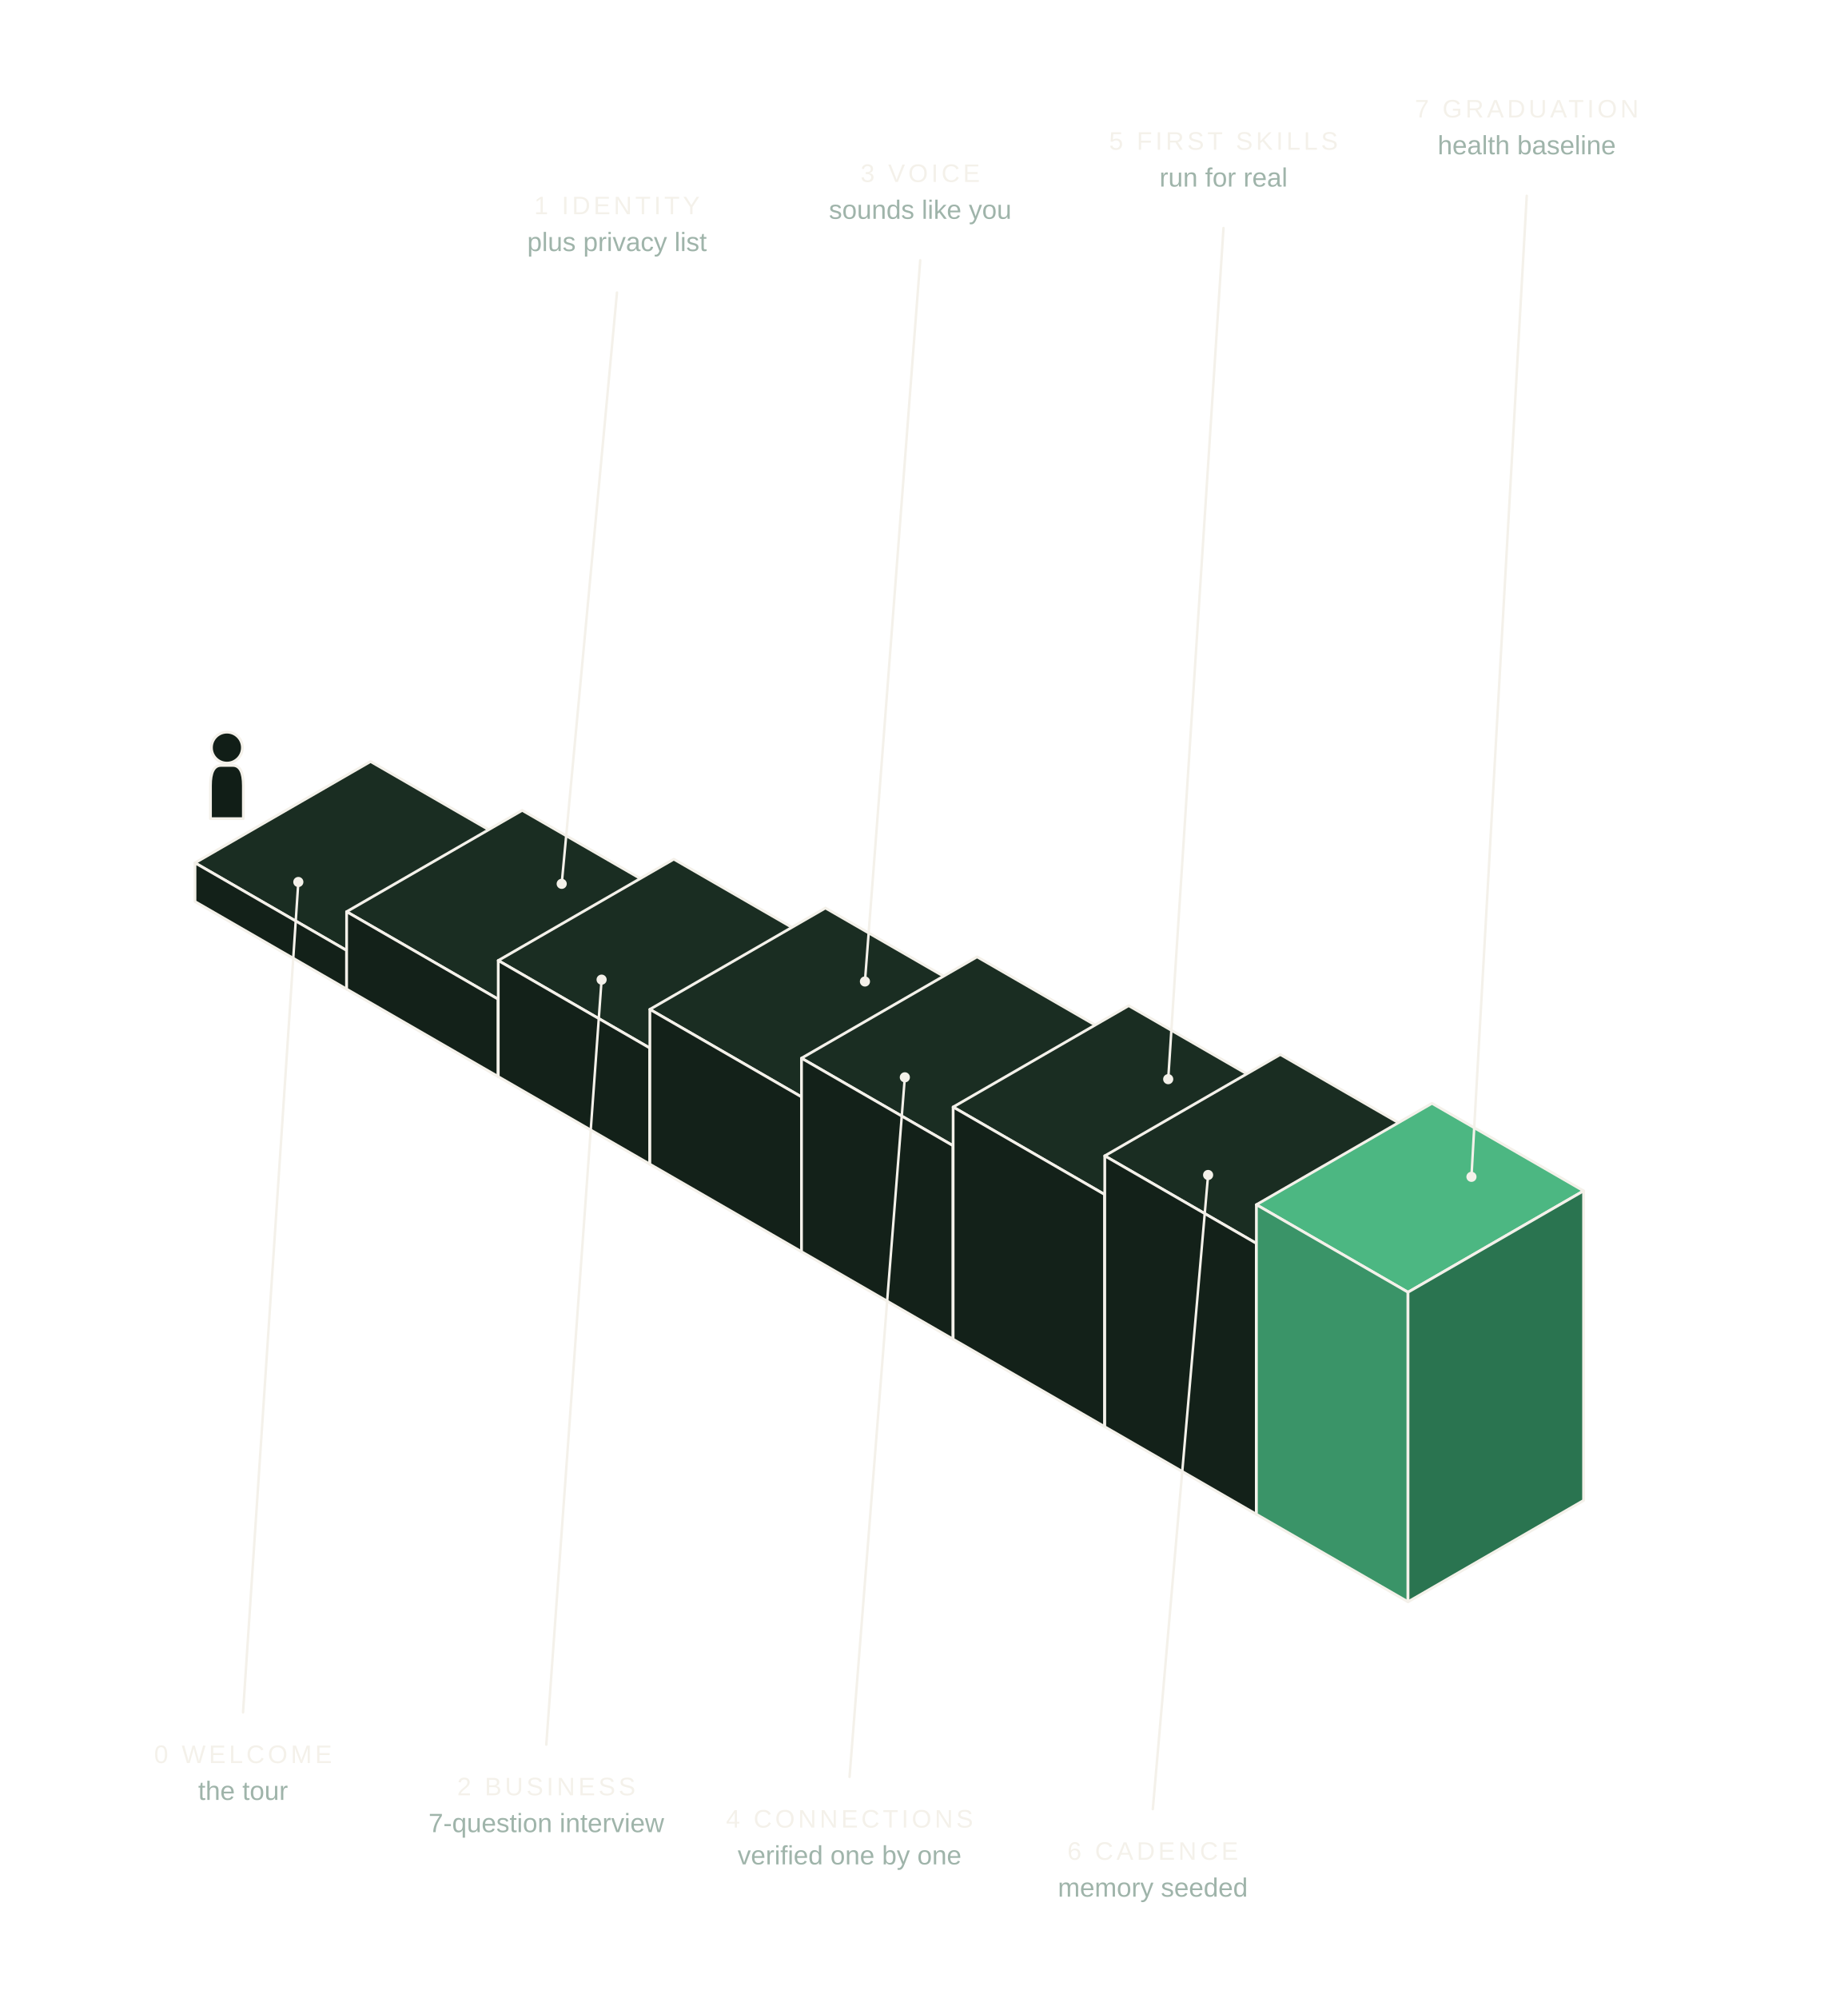
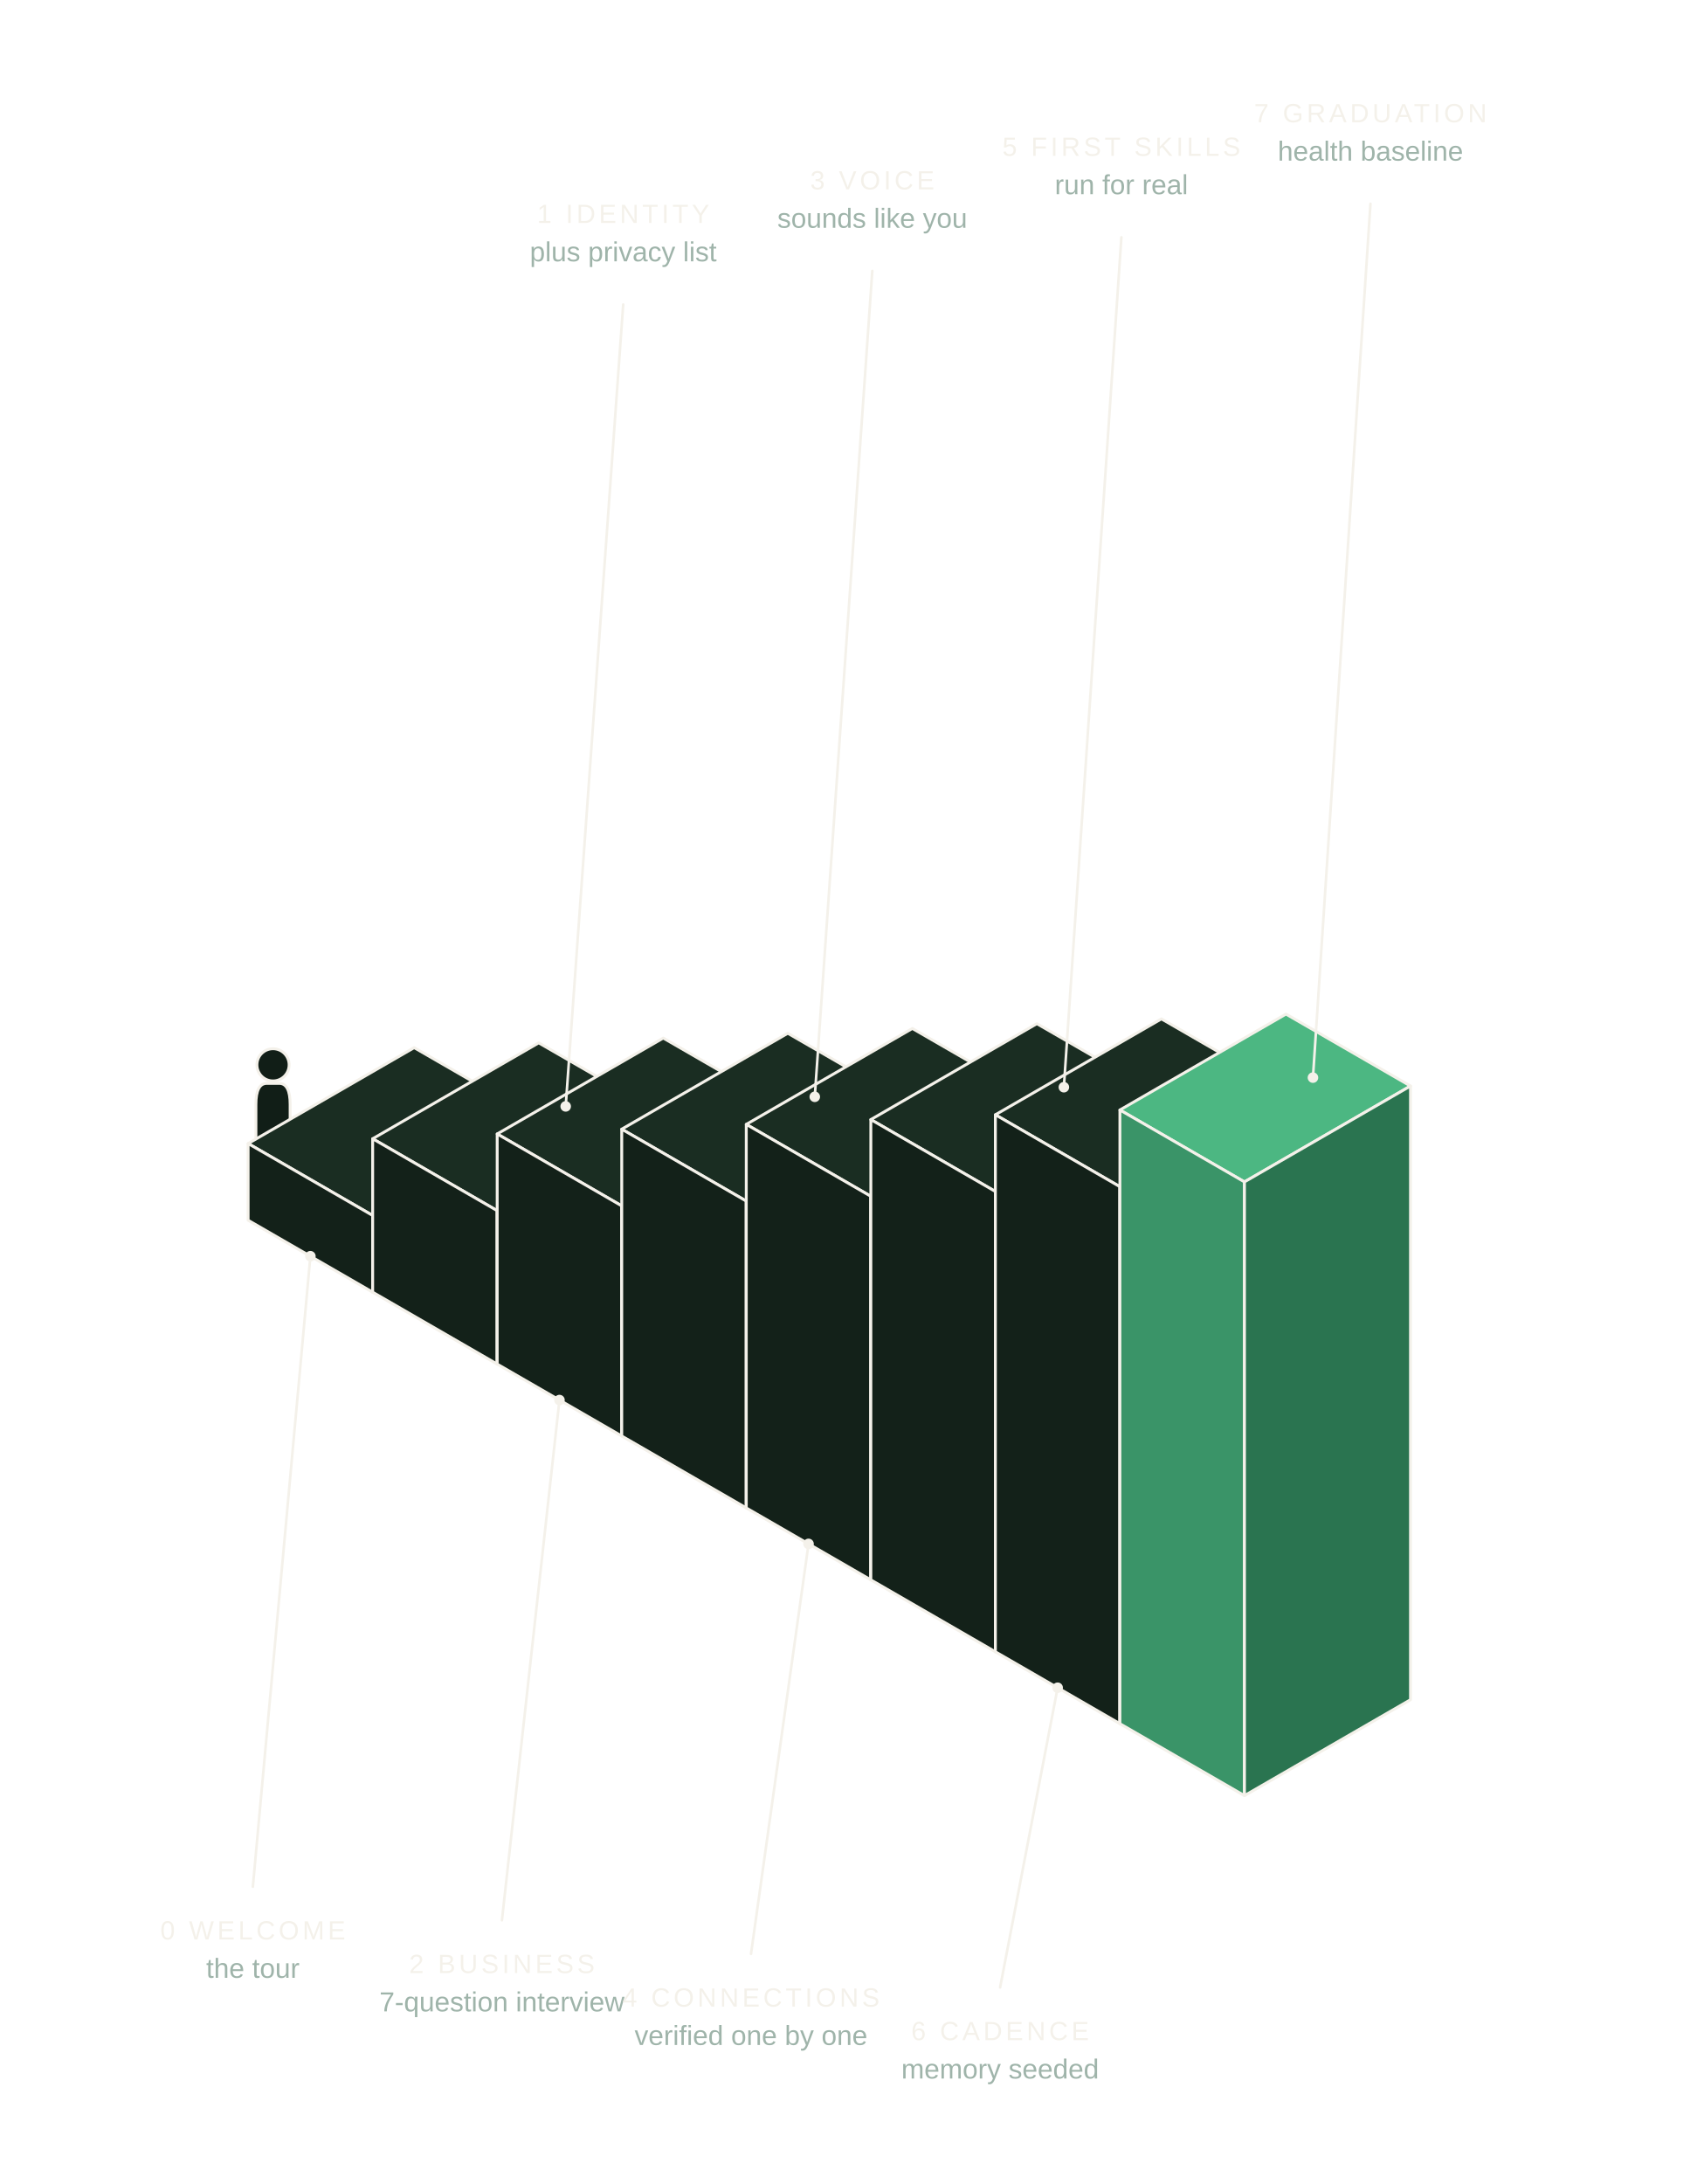
- <svg xmlns="http://www.w3.org/2000/svg" viewBox="-160.85 -347.4 801.87 867.4" width="100%" role="img" aria-labelledby="onboarding-phases-t onboarding-phases-d" style="display:block;height:auto;max-width:100%" stroke-linejoin="round" stroke-linecap="round">
+ <svg xmlns="http://www.w3.org/2000/svg" viewBox="-172.8 -469 710.94 911" width="100%" role="img" aria-labelledby="onboarding-phases-t onboarding-phases-d" style="display:block;height:auto;max-width:100%" stroke-linejoin="round" stroke-linecap="round">
  <defs>
    <marker id="arrow" viewBox="0 0 10 10" refX="9" refY="5" markerWidth="8" markerHeight="8" orient="auto-start-reverse">
      <path d="M1,1 L9,5 L1,9" fill="none" stroke="#f4f1ea" stroke-width="1.2" stroke-linejoin="round" />
    </marker>
    <marker id="arrow-accent" viewBox="0 0 10 10" refX="9" refY="5" markerWidth="8" markerHeight="8" orient="auto-start-reverse">
      <path d="M1,1 L9,5 L1,9" fill="none" stroke="#4cb782" stroke-width="1.3" stroke-linejoin="round" />
    </marker>
  </defs>
-   <path d="M-69.49,8 L-69.49,-6.32 Q-69.49,-15.1 -64.92,-15.1 L-59.78,-15.1 Q-55.21,-15.1 -55.21,-6.32 L-55.21,8 Z" fill="#111e17" stroke="#f4f1ea" stroke-width="1.2" />
-   <ellipse cx="-62.35" cy="-22.83" rx="6.72" ry="6.72" fill="#111e17" stroke="#f4f1ea" stroke-width="1.2" />
-   <polygon points="0,-16.8 65.82,21.2 -10.39,65.2 -76.21,27.2" fill="#1a2d22" stroke="#f4f1ea" stroke-width="1.2" />
-   <polygon points="-76.21,27.2 -10.39,65.2 -10.39,82 -76.21,44" fill="#132119" stroke="#f4f1ea" stroke-width="1.2" />
-   <polygon points="65.82,21.2 -10.39,65.2 -10.39,82 65.82,38" fill="#0d1812" stroke="#f4f1ea" stroke-width="1.2" />
-   <polygon points="65.82,4.4 131.64,42.4 55.43,86.4 -10.39,48.4" fill="#1a2d22" stroke="#f4f1ea" stroke-width="1.2" />
-   <polygon points="-10.39,48.4 55.43,86.4 55.43,120 -10.39,82" fill="#132119" stroke="#f4f1ea" stroke-width="1.2" />
-   <polygon points="131.64,42.4 55.43,86.4 55.43,120 131.64,76" fill="#0d1812" stroke="#f4f1ea" stroke-width="1.2" />
-   <polygon points="131.64,25.6 197.45,63.6 121.24,107.6 55.43,69.6" fill="#1a2d22" stroke="#f4f1ea" stroke-width="1.2" />
-   <polygon points="55.43,69.6 121.24,107.6 121.24,158 55.43,120" fill="#132119" stroke="#f4f1ea" stroke-width="1.2" />
-   <polygon points="197.45,63.6 121.24,107.6 121.24,158 197.45,114" fill="#0d1812" stroke="#f4f1ea" stroke-width="1.2" />
-   <polygon points="197.45,46.8 263.27,84.8 187.06,128.8 121.24,90.8" fill="#1a2d22" stroke="#f4f1ea" stroke-width="1.2" />
-   <polygon points="121.24,90.8 187.06,128.8 187.06,196 121.24,158" fill="#132119" stroke="#f4f1ea" stroke-width="1.2" />
-   <polygon points="263.27,84.8 187.06,128.8 187.06,196 263.27,152" fill="#0d1812" stroke="#f4f1ea" stroke-width="1.2" />
-   <polygon points="263.27,68 329.09,106 252.88,150 187.06,112" fill="#1a2d22" stroke="#f4f1ea" stroke-width="1.2" />
-   <polygon points="187.06,112 252.88,150 252.88,234 187.06,196" fill="#132119" stroke="#f4f1ea" stroke-width="1.2" />
-   <polygon points="329.09,106 252.88,150 252.88,234 329.09,190" fill="#0d1812" stroke="#f4f1ea" stroke-width="1.2" />
-   <polygon points="329.09,89.2 394.91,127.2 318.7,171.2 252.88,133.2" fill="#1a2d22" stroke="#f4f1ea" stroke-width="1.2" />
-   <polygon points="252.88,133.2 318.7,171.2 318.7,272 252.88,234" fill="#132119" stroke="#f4f1ea" stroke-width="1.2" />
-   <polygon points="394.91,127.2 318.7,171.2 318.7,272 394.91,228" fill="#0d1812" stroke="#f4f1ea" stroke-width="1.2" />
-   <polygon points="394.91,110.4 460.73,148.4 384.52,192.4 318.7,154.4" fill="#1a2d22" stroke="#f4f1ea" stroke-width="1.2" />
-   <polygon points="318.7,154.4 384.52,192.4 384.52,310 318.7,272" fill="#132119" stroke="#f4f1ea" stroke-width="1.2" />
-   <polygon points="460.73,148.4 384.52,192.4 384.52,310 460.73,266" fill="#0d1812" stroke="#f4f1ea" stroke-width="1.2" />
-   <polygon points="460.73,131.6 526.54,169.6 450.33,213.6 384.52,175.6" fill="#4cb782" stroke="#f4f1ea" stroke-width="1.2" />
-   <polygon points="384.52,175.6 450.33,213.6 450.33,348 384.52,310" fill="#3a9468" stroke="#f4f1ea" stroke-width="1.2" />
-   <polygon points="526.54,169.6 450.33,213.6 450.33,348 526.54,304" fill="#2a7450" stroke="#f4f1ea" stroke-width="1.2" />
-   <line x1="-31.35" y1="35.5" x2="-55.35" y2="396" stroke="#f4f1ea" stroke-width="1.08" />
-   <ellipse cx="-31.35" cy="35.5" rx="2.2" ry="2.2" fill="#f4f1ea" stroke="none" stroke-width="1.2" />
-   <text x="-55.35" y="418" font-family="Switzer, 'SF Pro Text', 'Helvetica Neue', Arial, sans-serif" font-size="11" font-weight="500" fill="#f4f1ea" text-anchor="middle" letter-spacing="1.4">0  WELCOME</text>
-   <text x="-55.35" y="434" font-family="Switzer, 'SF Pro Text', 'Helvetica Neue', Arial, sans-serif" font-size="11.5" font-weight="400" fill="#9fb4aa" text-anchor="middle">the tour</text>
-   <line x1="82.97" y1="36.3" x2="106.97" y2="-220.4" stroke="#f4f1ea" stroke-width="1.08" />
-   <ellipse cx="82.97" cy="36.3" rx="2.2" ry="2.2" fill="#f4f1ea" stroke="none" stroke-width="1.2" />
-   <text x="106.97" y="-254.4" font-family="Switzer, 'SF Pro Text', 'Helvetica Neue', Arial, sans-serif" font-size="11" font-weight="500" fill="#f4f1ea" text-anchor="middle" letter-spacing="1.4">1  IDENTITY</text>
-   <text x="106.97" y="-238.4" font-family="Switzer, 'SF Pro Text', 'Helvetica Neue', Arial, sans-serif" font-size="11.5" font-weight="400" fill="#9fb4aa" text-anchor="middle">plus privacy list</text>
-   <line x1="100.29" y1="77.9" x2="76.29" y2="410" stroke="#f4f1ea" stroke-width="1.08" />
-   <ellipse cx="100.29" cy="77.9" rx="2.2" ry="2.2" fill="#f4f1ea" stroke="none" stroke-width="1.2" />
-   <text x="76.29" y="432" font-family="Switzer, 'SF Pro Text', 'Helvetica Neue', Arial, sans-serif" font-size="11" font-weight="500" fill="#f4f1ea" text-anchor="middle" letter-spacing="1.4">2  BUSINESS</text>
-   <text x="76.29" y="448" font-family="Switzer, 'SF Pro Text', 'Helvetica Neue', Arial, sans-serif" font-size="11.5" font-weight="400" fill="#9fb4aa" text-anchor="middle">7-question interview</text>
-   <line x1="214.6" y1="78.7" x2="238.6" y2="-234.4" stroke="#f4f1ea" stroke-width="1.08" />
-   <ellipse cx="214.6" cy="78.7" rx="2.2" ry="2.2" fill="#f4f1ea" stroke="none" stroke-width="1.2" />
-   <text x="238.6" y="-268.4" font-family="Switzer, 'SF Pro Text', 'Helvetica Neue', Arial, sans-serif" font-size="11" font-weight="500" fill="#f4f1ea" text-anchor="middle" letter-spacing="1.4">3  VOICE</text>
-   <text x="238.6" y="-252.4" font-family="Switzer, 'SF Pro Text', 'Helvetica Neue', Arial, sans-serif" font-size="11.5" font-weight="400" fill="#9fb4aa" text-anchor="middle">sounds like you</text>
-   <line x1="231.92" y1="120.3" x2="207.92" y2="424" stroke="#f4f1ea" stroke-width="1.08" />
-   <ellipse cx="231.92" cy="120.3" rx="2.2" ry="2.2" fill="#f4f1ea" stroke="none" stroke-width="1.2" />
-   <text x="207.92" y="446" font-family="Switzer, 'SF Pro Text', 'Helvetica Neue', Arial, sans-serif" font-size="11" font-weight="500" fill="#f4f1ea" text-anchor="middle" letter-spacing="1.4">4  CONNECTIONS</text>
-   <text x="207.92" y="462" font-family="Switzer, 'SF Pro Text', 'Helvetica Neue', Arial, sans-serif" font-size="11.5" font-weight="400" fill="#9fb4aa" text-anchor="middle">verified one by one</text>
-   <line x1="346.24" y1="121.1" x2="370.24" y2="-248.4" stroke="#f4f1ea" stroke-width="1.08" />
-   <ellipse cx="346.24" cy="121.1" rx="2.2" ry="2.2" fill="#f4f1ea" stroke="none" stroke-width="1.2" />
-   <text x="370.24" y="-282.4" font-family="Switzer, 'SF Pro Text', 'Helvetica Neue', Arial, sans-serif" font-size="11" font-weight="500" fill="#f4f1ea" text-anchor="middle" letter-spacing="1.4">5  FIRST SKILLS</text>
-   <text x="370.24" y="-266.4" font-family="Switzer, 'SF Pro Text', 'Helvetica Neue', Arial, sans-serif" font-size="11.5" font-weight="400" fill="#9fb4aa" text-anchor="middle">run for real</text>
-   <line x1="363.56" y1="162.7" x2="339.56" y2="438" stroke="#f4f1ea" stroke-width="1.08" />
-   <ellipse cx="363.56" cy="162.7" rx="2.2" ry="2.2" fill="#f4f1ea" stroke="none" stroke-width="1.2" />
-   <text x="339.56" y="460" font-family="Switzer, 'SF Pro Text', 'Helvetica Neue', Arial, sans-serif" font-size="11" font-weight="500" fill="#f4f1ea" text-anchor="middle" letter-spacing="1.4">6  CADENCE</text>
-   <text x="339.56" y="476" font-family="Switzer, 'SF Pro Text', 'Helvetica Neue', Arial, sans-serif" font-size="11.5" font-weight="400" fill="#9fb4aa" text-anchor="middle">memory seeded</text>
-   <line x1="477.87" y1="163.5" x2="501.87" y2="-262.4" stroke="#f4f1ea" stroke-width="1.08" />
-   <ellipse cx="477.87" cy="163.5" rx="2.2" ry="2.2" fill="#f4f1ea" stroke="none" stroke-width="1.2" />
-   <text x="501.87" y="-296.4" font-family="Switzer, 'SF Pro Text', 'Helvetica Neue', Arial, sans-serif" font-size="11" font-weight="500" fill="#f4f1ea" text-anchor="middle" letter-spacing="1.4">7  GRADUATION</text>
-   <text x="501.87" y="-280.4" font-family="Switzer, 'SF Pro Text', 'Helvetica Neue', Arial, sans-serif" font-size="11.5" font-weight="400" fill="#9fb4aa" text-anchor="middle">health baseline</text>
+   <path d="M-66.03,6 L-66.03,-8.32 Q-66.03,-17.1 -61.46,-17.1 L-56.32,-17.1 Q-51.75,-17.1 -51.75,-8.32 L-51.75,6 Z" fill="#111e17" stroke="#f4f1ea" stroke-width="1.2" />
+   <ellipse cx="-58.89" cy="-24.83" rx="6.72" ry="6.72" fill="#111e17" stroke="#f4f1ea" stroke-width="1.2" />
+   <polygon points="0,-32 51.96,-2 -17.32,38 -69.28,8" fill="#1a2d22" stroke="#f4f1ea" stroke-width="1.2" />
+   <polygon points="-69.28,8 -17.32,38 -17.32,70 -69.28,40" fill="#132119" stroke="#f4f1ea" stroke-width="1.2" />
+   <polygon points="51.96,-2 -17.32,38 -17.32,70 51.96,30" fill="#0d1812" stroke="#f4f1ea" stroke-width="1.2" />
+   <polygon points="51.96,-34 103.92,-4 34.64,36 -17.32,6" fill="#1a2d22" stroke="#f4f1ea" stroke-width="1.2" />
+   <polygon points="-17.32,6 34.64,36 34.64,100 -17.32,70" fill="#132119" stroke="#f4f1ea" stroke-width="1.2" />
+   <polygon points="103.92,-4 34.64,36 34.64,100 103.92,60" fill="#0d1812" stroke="#f4f1ea" stroke-width="1.2" />
+   <polygon points="103.92,-36 155.88,-6 86.6,34 34.64,4" fill="#1a2d22" stroke="#f4f1ea" stroke-width="1.2" />
+   <polygon points="34.64,4 86.6,34 86.6,130 34.64,100" fill="#132119" stroke="#f4f1ea" stroke-width="1.2" />
+   <polygon points="155.88,-6 86.6,34 86.6,130 155.88,90" fill="#0d1812" stroke="#f4f1ea" stroke-width="1.2" />
+   <polygon points="155.88,-38 207.85,-8 138.56,32 86.6,2" fill="#1a2d22" stroke="#f4f1ea" stroke-width="1.2" />
+   <polygon points="86.6,2 138.56,32 138.56,160 86.6,130" fill="#132119" stroke="#f4f1ea" stroke-width="1.2" />
+   <polygon points="207.85,-8 138.56,32 138.56,160 207.85,120" fill="#0d1812" stroke="#f4f1ea" stroke-width="1.2" />
+   <polygon points="207.85,-40 259.81,-10 190.53,30 138.56,0" fill="#1a2d22" stroke="#f4f1ea" stroke-width="1.2" />
+   <polygon points="138.56,0 190.53,30 190.53,190 138.56,160" fill="#132119" stroke="#f4f1ea" stroke-width="1.2" />
+   <polygon points="259.81,-10 190.53,30 190.53,190 259.81,150" fill="#0d1812" stroke="#f4f1ea" stroke-width="1.2" />
+   <polygon points="259.81,-42 311.77,-12 242.49,28 190.53,-2" fill="#1a2d22" stroke="#f4f1ea" stroke-width="1.2" />
+   <polygon points="190.53,-2 242.49,28 242.49,220 190.53,190" fill="#132119" stroke="#f4f1ea" stroke-width="1.2" />
+   <polygon points="311.77,-12 242.49,28 242.49,220 311.77,180" fill="#0d1812" stroke="#f4f1ea" stroke-width="1.2" />
+   <polygon points="311.77,-44 363.73,-14 294.45,26 242.49,-4" fill="#1a2d22" stroke="#f4f1ea" stroke-width="1.2" />
+   <polygon points="242.49,-4 294.45,26 294.45,250 242.49,220" fill="#132119" stroke="#f4f1ea" stroke-width="1.2" />
+   <polygon points="363.73,-14 294.45,26 294.45,250 363.73,210" fill="#0d1812" stroke="#f4f1ea" stroke-width="1.2" />
+   <polygon points="363.73,-46 415.69,-16 346.41,24 294.45,-6" fill="#4cb782" stroke="#f4f1ea" stroke-width="1.2" />
+   <polygon points="294.45,-6 346.41,24 346.41,280 294.45,250" fill="#3a9468" stroke="#f4f1ea" stroke-width="1.2" />
+   <polygon points="415.69,-16 346.41,24 346.41,280 415.69,240" fill="#2a7450" stroke="#f4f1ea" stroke-width="1.2" />
+   <line x1="-43.3" y1="55" x2="-67.3" y2="318" stroke="#f4f1ea" stroke-width="1.08" />
+   <ellipse cx="-43.3" cy="55" rx="2.2" ry="2.2" fill="#f4f1ea" stroke="none" stroke-width="1.2" />
+   <text x="-67.3" y="340" font-family="Switzer, 'SF Pro Text', 'Helvetica Neue', Arial, sans-serif" font-size="11" font-weight="500" fill="#f4f1ea" text-anchor="middle" letter-spacing="1.4">0  WELCOME</text>
+   <text x="-67.3" y="356" font-family="Switzer, 'SF Pro Text', 'Helvetica Neue', Arial, sans-serif" font-size="11.5" font-weight="400" fill="#9fb4aa" text-anchor="middle">the tour</text>
+   <line x1="63.22" y1="-7.5" x2="87.22" y2="-342" stroke="#f4f1ea" stroke-width="1.08" />
+   <ellipse cx="63.22" cy="-7.5" rx="2.2" ry="2.2" fill="#f4f1ea" stroke="none" stroke-width="1.2" />
+   <text x="87.22" y="-376" font-family="Switzer, 'SF Pro Text', 'Helvetica Neue', Arial, sans-serif" font-size="11" font-weight="500" fill="#f4f1ea" text-anchor="middle" letter-spacing="1.4">1  IDENTITY</text>
+   <text x="87.22" y="-360" font-family="Switzer, 'SF Pro Text', 'Helvetica Neue', Arial, sans-serif" font-size="11.5" font-weight="400" fill="#9fb4aa" text-anchor="middle">plus privacy list</text>
+   <line x1="60.62" y1="115" x2="36.62" y2="332" stroke="#f4f1ea" stroke-width="1.08" />
+   <ellipse cx="60.62" cy="115" rx="2.2" ry="2.2" fill="#f4f1ea" stroke="none" stroke-width="1.2" />
+   <text x="36.62" y="354" font-family="Switzer, 'SF Pro Text', 'Helvetica Neue', Arial, sans-serif" font-size="11" font-weight="500" fill="#f4f1ea" text-anchor="middle" letter-spacing="1.4">2  BUSINESS</text>
+   <text x="36.62" y="370" font-family="Switzer, 'SF Pro Text', 'Helvetica Neue', Arial, sans-serif" font-size="11.5" font-weight="400" fill="#9fb4aa" text-anchor="middle">7-question interview</text>
+   <line x1="167.14" y1="-11.5" x2="191.14" y2="-356" stroke="#f4f1ea" stroke-width="1.08" />
+   <ellipse cx="167.14" cy="-11.5" rx="2.2" ry="2.2" fill="#f4f1ea" stroke="none" stroke-width="1.2" />
+   <text x="191.14" y="-390" font-family="Switzer, 'SF Pro Text', 'Helvetica Neue', Arial, sans-serif" font-size="11" font-weight="500" fill="#f4f1ea" text-anchor="middle" letter-spacing="1.4">3  VOICE</text>
+   <text x="191.14" y="-374" font-family="Switzer, 'SF Pro Text', 'Helvetica Neue', Arial, sans-serif" font-size="11.5" font-weight="400" fill="#9fb4aa" text-anchor="middle">sounds like you</text>
+   <line x1="164.54" y1="175" x2="140.54" y2="346" stroke="#f4f1ea" stroke-width="1.08" />
+   <ellipse cx="164.54" cy="175" rx="2.2" ry="2.2" fill="#f4f1ea" stroke="none" stroke-width="1.2" />
+   <text x="140.54" y="368" font-family="Switzer, 'SF Pro Text', 'Helvetica Neue', Arial, sans-serif" font-size="11" font-weight="500" fill="#f4f1ea" text-anchor="middle" letter-spacing="1.4">4  CONNECTIONS</text>
+   <text x="140.54" y="384" font-family="Switzer, 'SF Pro Text', 'Helvetica Neue', Arial, sans-serif" font-size="11.5" font-weight="400" fill="#9fb4aa" text-anchor="middle">verified one by one</text>
+   <line x1="271.07" y1="-15.5" x2="295.07" y2="-370" stroke="#f4f1ea" stroke-width="1.08" />
+   <ellipse cx="271.07" cy="-15.5" rx="2.2" ry="2.2" fill="#f4f1ea" stroke="none" stroke-width="1.2" />
+   <text x="295.07" y="-404" font-family="Switzer, 'SF Pro Text', 'Helvetica Neue', Arial, sans-serif" font-size="11" font-weight="500" fill="#f4f1ea" text-anchor="middle" letter-spacing="1.4">5  FIRST SKILLS</text>
+   <text x="295.07" y="-388" font-family="Switzer, 'SF Pro Text', 'Helvetica Neue', Arial, sans-serif" font-size="11.5" font-weight="400" fill="#9fb4aa" text-anchor="middle">run for real</text>
+   <line x1="268.47" y1="235" x2="244.47" y2="360" stroke="#f4f1ea" stroke-width="1.08" />
+   <ellipse cx="268.47" cy="235" rx="2.2" ry="2.2" fill="#f4f1ea" stroke="none" stroke-width="1.2" />
+   <text x="244.47" y="382" font-family="Switzer, 'SF Pro Text', 'Helvetica Neue', Arial, sans-serif" font-size="11" font-weight="500" fill="#f4f1ea" text-anchor="middle" letter-spacing="1.4">6  CADENCE</text>
+   <text x="244.47" y="398" font-family="Switzer, 'SF Pro Text', 'Helvetica Neue', Arial, sans-serif" font-size="11.5" font-weight="400" fill="#9fb4aa" text-anchor="middle">memory seeded</text>
+   <line x1="374.99" y1="-19.5" x2="398.99" y2="-384" stroke="#f4f1ea" stroke-width="1.08" />
+   <ellipse cx="374.99" cy="-19.5" rx="2.2" ry="2.2" fill="#f4f1ea" stroke="none" stroke-width="1.2" />
+   <text x="398.99" y="-418" font-family="Switzer, 'SF Pro Text', 'Helvetica Neue', Arial, sans-serif" font-size="11" font-weight="500" fill="#f4f1ea" text-anchor="middle" letter-spacing="1.4">7  GRADUATION</text>
+   <text x="398.99" y="-402" font-family="Switzer, 'SF Pro Text', 'Helvetica Neue', Arial, sans-serif" font-size="11.5" font-weight="400" fill="#9fb4aa" text-anchor="middle">health baseline</text>
</svg>
